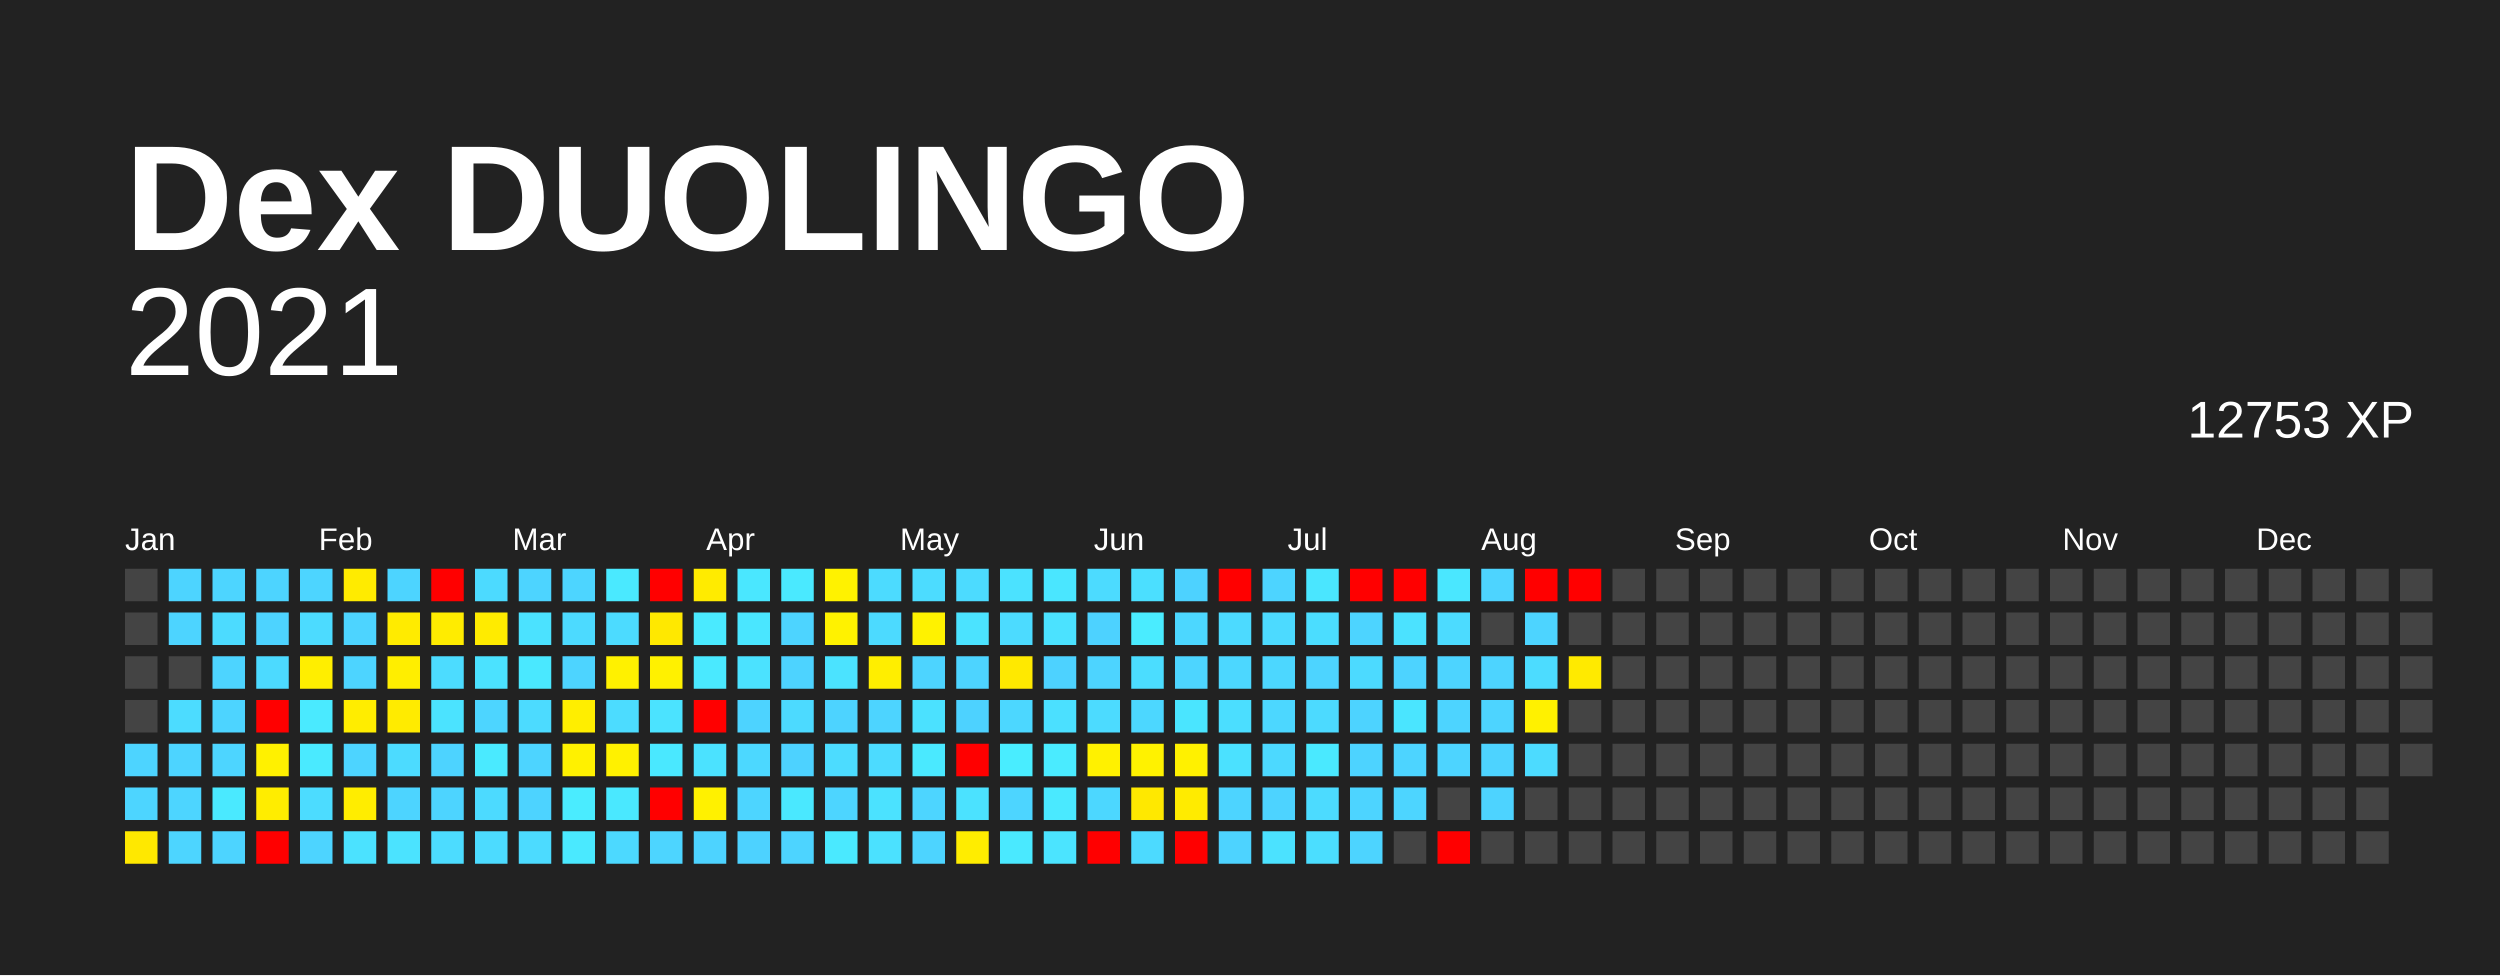
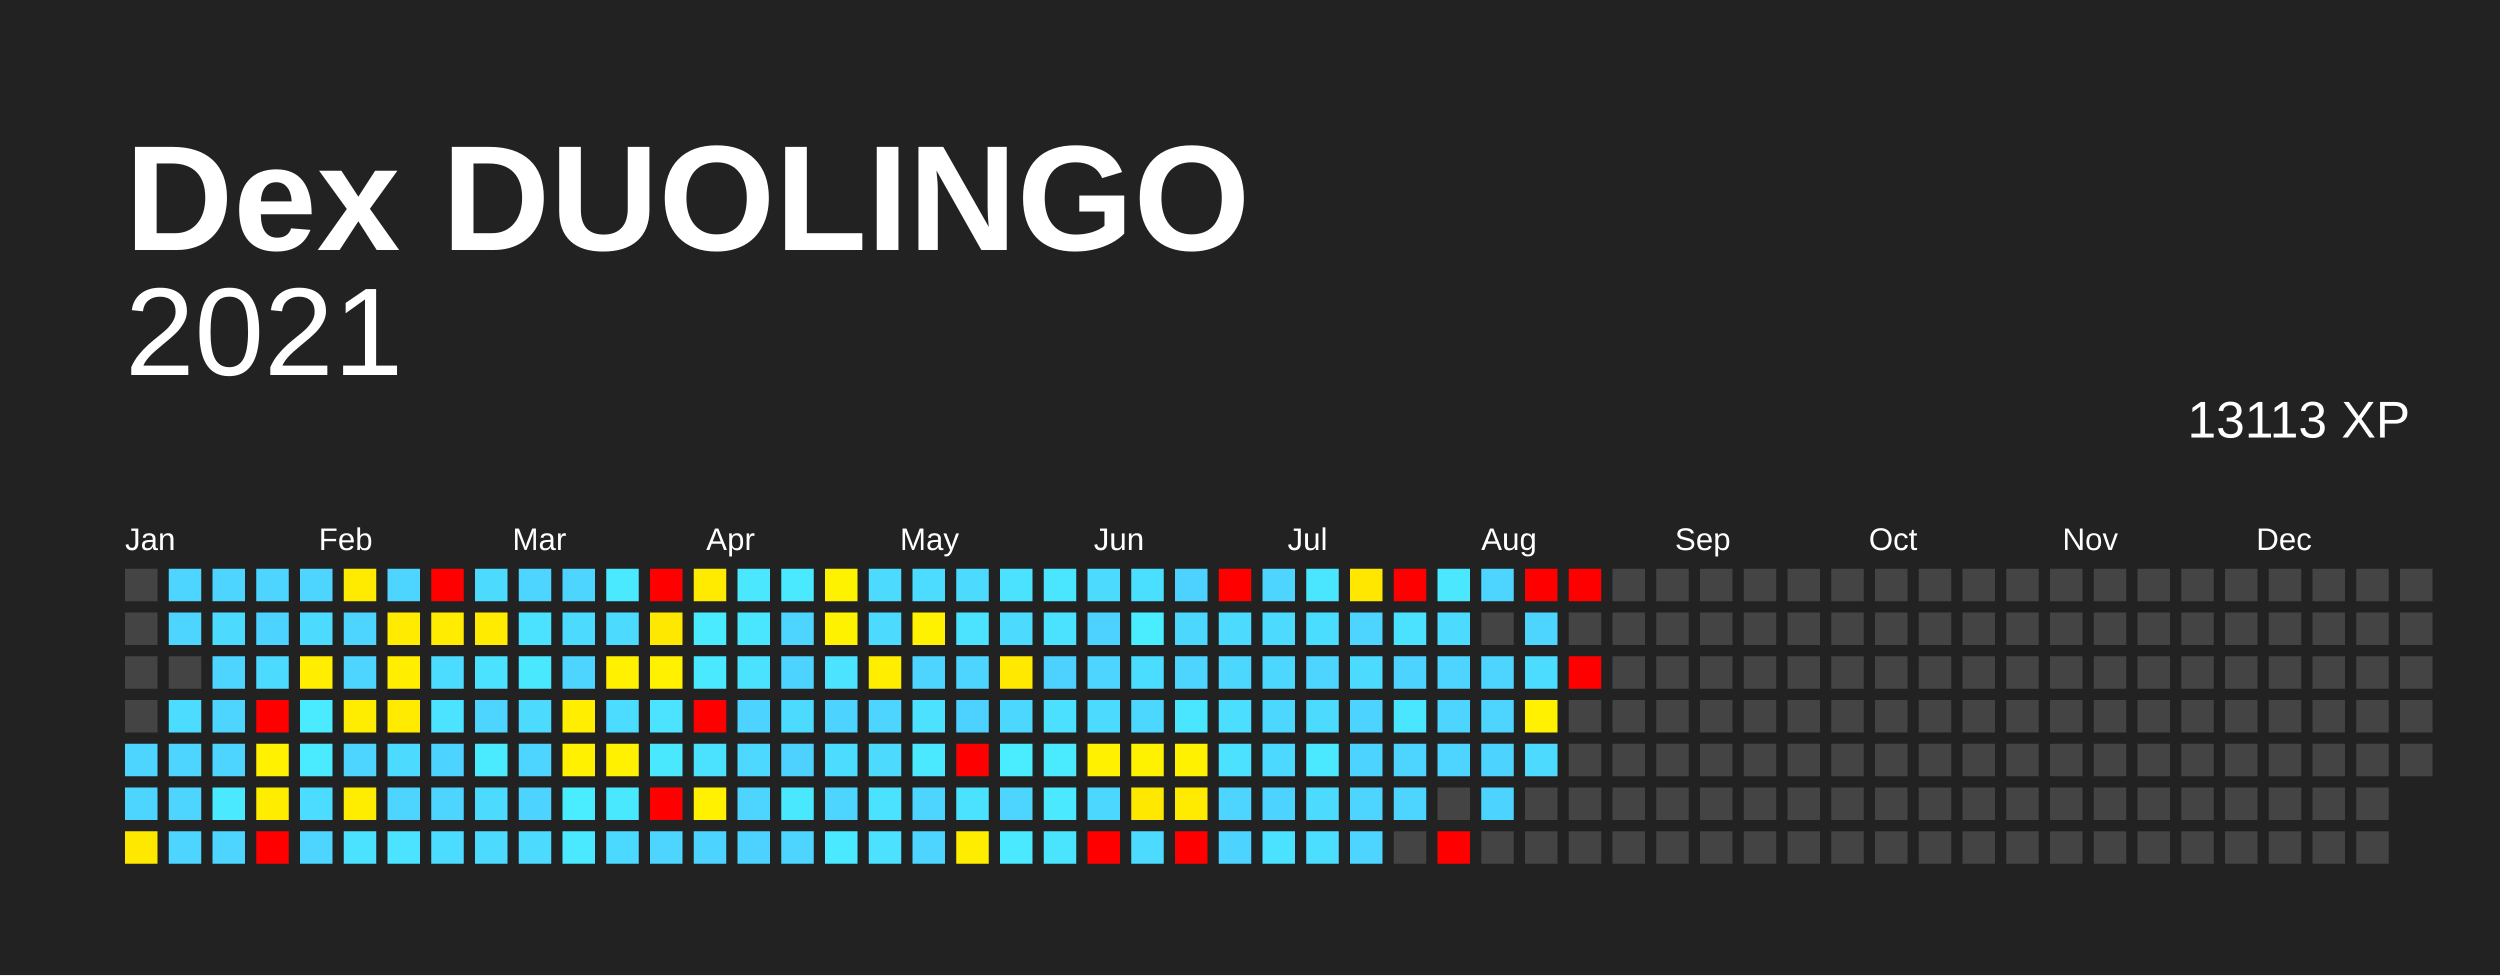
<svg xmlns="http://www.w3.org/2000/svg" baseProfile="full" height="78mm" version="1.1" viewBox="0,0,200,78" width="200mm">
  <defs />
  <rect fill="#222222" height="78" width="200" x="0" y="0" />
  <text fill="#FFFFFF" style="font-size:12px; font-family:Arial; font-weight:bold;" x="10" y="20">Dex DUOLINGO</text>
  <text alignment-baseline="hanging" fill="#FFFFFF" style="font-size:10.0px; font-family:Arial;" x="10" y="30">2021</text>
-   <text alignment-baseline="hanging" fill="#FFFFFF" style="font-size:4.125px; font-family:Arial;" x="175" y="35">12753 XP</text>
+   <text alignment-baseline="hanging" fill="#FFFFFF" style="font-size:4.125px; font-family:Arial;" x="175" y="35">13113 XP</text>
  <text fill="#FFFFFF" style="font-size:2.5px; font-family:Arial" x="10.0" y="44">Jan</text>
  <text fill="#FFFFFF" style="font-size:2.5px; font-family:Arial" x="25.5" y="44">Feb</text>
  <text fill="#FFFFFF" style="font-size:2.5px; font-family:Arial" x="41.0" y="44">Mar</text>
  <text fill="#FFFFFF" style="font-size:2.5px; font-family:Arial" x="56.5" y="44">Apr</text>
  <text fill="#FFFFFF" style="font-size:2.5px; font-family:Arial" x="72.0" y="44">May</text>
  <text fill="#FFFFFF" style="font-size:2.5px; font-family:Arial" x="87.5" y="44">Jun</text>
  <text fill="#FFFFFF" style="font-size:2.5px; font-family:Arial" x="103.0" y="44">Jul</text>
  <text fill="#FFFFFF" style="font-size:2.5px; font-family:Arial" x="118.5" y="44">Aug</text>
  <text fill="#FFFFFF" style="font-size:2.5px; font-family:Arial" x="134.0" y="44">Sep</text>
  <text fill="#FFFFFF" style="font-size:2.5px; font-family:Arial" x="149.5" y="44">Oct</text>
  <text fill="#FFFFFF" style="font-size:2.5px; font-family:Arial" x="165.0" y="44">Nov</text>
  <text fill="#FFFFFF" style="font-size:2.5px; font-family:Arial" x="180.5" y="44">Dec</text>
  <rect fill="#444444" height="2.6" width="2.6" x="10.0" y="45.5" />
  <rect fill="#444444" height="2.6" width="2.6" x="10.0" y="49.0" />
  <rect fill="#444444" height="2.6" width="2.6" x="10.0" y="52.5" />
  <rect fill="#444444" height="2.6" width="2.6" x="10.0" y="56.0" />
  <rect fill="#4dd4ff" height="2.6" width="2.6" x="10.0" y="59.5" />
  <rect fill="#4dd5ff" height="2.6" width="2.6" x="10.0" y="63.0" />
  <rect fill="#ffe800" height="2.6" width="2.6" x="10.0" y="66.5" />
  <rect fill="#4dd4ff" height="2.6" width="2.6" x="13.5" y="45.5" />
  <rect fill="#4dd4ff" height="2.6" width="2.6" x="13.5" y="49.0" />
  <rect fill="#444444" height="2.6" width="2.6" x="13.5" y="52.5" />
  <rect fill="#4cdcff" height="2.6" width="2.6" x="13.5" y="56.0" />
  <rect fill="#4dd4ff" height="2.6" width="2.6" x="13.5" y="59.5" />
  <rect fill="#4dd5ff" height="2.6" width="2.6" x="13.5" y="63.0" />
  <rect fill="#4dd5ff" height="2.6" width="2.6" x="13.5" y="66.5" />
  <rect fill="#4dd5ff" height="2.6" width="2.6" x="17.0" y="45.5" />
  <rect fill="#4cdbff" height="2.6" width="2.6" x="17.0" y="49.0" />
  <rect fill="#4dd4ff" height="2.6" width="2.6" x="17.0" y="52.5" />
  <rect fill="#4dd4ff" height="2.6" width="2.6" x="17.0" y="56.0" />
  <rect fill="#4dd5ff" height="2.6" width="2.6" x="17.0" y="59.5" />
  <rect fill="#4ae9ff" height="2.6" width="2.6" x="17.0" y="63.0" />
  <rect fill="#4dd4ff" height="2.6" width="2.6" x="17.0" y="66.5" />
  <rect fill="#4dd4ff" height="2.6" width="2.6" x="20.5" y="45.5" />
  <rect fill="#4dd3ff" height="2.6" width="2.6" x="20.5" y="49.0" />
  <rect fill="#4cdaff" height="2.6" width="2.6" x="20.5" y="52.5" />
  <rect fill="red" height="2.6" width="2.6" x="20.5" y="56.0" />
  <rect fill="#fff100" height="2.6" width="2.6" x="20.5" y="59.5" />
  <rect fill="#ffed00" height="2.6" width="2.6" x="20.5" y="63.0" />
  <rect fill="red" height="2.6" width="2.6" x="20.5" y="66.5" />
  <rect fill="#4dd5ff" height="2.6" width="2.6" x="24.0" y="45.5" />
  <rect fill="#4cdbff" height="2.6" width="2.6" x="24.0" y="49.0" />
  <rect fill="#ffee00" height="2.6" width="2.6" x="24.0" y="52.5" />
  <rect fill="#4aeaff" height="2.6" width="2.6" x="24.0" y="56.0" />
  <rect fill="#4aeaff" height="2.6" width="2.6" x="24.0" y="59.5" />
  <rect fill="#4cdcff" height="2.6" width="2.6" x="24.0" y="63.0" />
  <rect fill="#4dd4ff" height="2.6" width="2.6" x="24.0" y="66.5" />
  <rect fill="#ffeb00" height="2.6" width="2.6" x="27.5" y="45.5" />
  <rect fill="#4dd4ff" height="2.6" width="2.6" x="27.5" y="49.0" />
  <rect fill="#4dd4ff" height="2.6" width="2.6" x="27.5" y="52.5" />
  <rect fill="#ffed00" height="2.6" width="2.6" x="27.5" y="56.0" />
  <rect fill="#4dd4ff" height="2.6" width="2.6" x="27.5" y="59.5" />
  <rect fill="#ffed00" height="2.6" width="2.6" x="27.5" y="63.0" />
  <rect fill="#4be2ff" height="2.6" width="2.6" x="27.5" y="66.5" />
  <rect fill="#4dd4ff" height="2.6" width="2.6" x="31.0" y="45.5" />
  <rect fill="#ffeb00" height="2.6" width="2.6" x="31.0" y="49.0" />
  <rect fill="#ffee00" height="2.6" width="2.6" x="31.0" y="52.5" />
  <rect fill="#ffeb00" height="2.6" width="2.6" x="31.0" y="56.0" />
  <rect fill="#4cdbff" height="2.6" width="2.6" x="31.0" y="59.5" />
  <rect fill="#4dd4ff" height="2.6" width="2.6" x="31.0" y="63.0" />
  <rect fill="#4be3ff" height="2.6" width="2.6" x="31.0" y="66.5" />
  <rect fill="red" height="2.6" width="2.6" x="34.5" y="45.5" />
  <rect fill="#ffec00" height="2.6" width="2.6" x="34.5" y="49.0" />
  <rect fill="#4cdcff" height="2.6" width="2.6" x="34.5" y="52.5" />
  <rect fill="#4be3ff" height="2.6" width="2.6" x="34.5" y="56.0" />
  <rect fill="#4dd3ff" height="2.6" width="2.6" x="34.5" y="59.5" />
  <rect fill="#4dd4ff" height="2.6" width="2.6" x="34.5" y="63.0" />
  <rect fill="#4cdcff" height="2.6" width="2.6" x="34.5" y="66.5" />
  <rect fill="#4cdaff" height="2.6" width="2.6" x="38.0" y="45.5" />
  <rect fill="#ffeb00" height="2.6" width="2.6" x="38.0" y="49.0" />
  <rect fill="#4be2ff" height="2.6" width="2.6" x="38.0" y="52.5" />
  <rect fill="#4dd5ff" height="2.6" width="2.6" x="38.0" y="56.0" />
  <rect fill="#4aeaff" height="2.6" width="2.6" x="38.0" y="59.5" />
  <rect fill="#4cdaff" height="2.6" width="2.6" x="38.0" y="63.0" />
  <rect fill="#4cdbff" height="2.6" width="2.6" x="38.0" y="66.5" />
  <rect fill="#4dd4ff" height="2.6" width="2.6" x="41.5" y="45.5" />
  <rect fill="#4be2ff" height="2.6" width="2.6" x="41.5" y="49.0" />
  <rect fill="#4ae8ff" height="2.6" width="2.6" x="41.5" y="52.5" />
  <rect fill="#4cdbff" height="2.6" width="2.6" x="41.5" y="56.0" />
  <rect fill="#4dd4ff" height="2.6" width="2.6" x="41.5" y="59.5" />
  <rect fill="#4dd3ff" height="2.6" width="2.6" x="41.5" y="63.0" />
  <rect fill="#4cdbff" height="2.6" width="2.6" x="41.5" y="66.5" />
  <rect fill="#4dd5ff" height="2.6" width="2.6" x="45.0" y="45.5" />
  <rect fill="#4cdaff" height="2.6" width="2.6" x="45.0" y="49.0" />
  <rect fill="#4dd4ff" height="2.6" width="2.6" x="45.0" y="52.5" />
  <rect fill="#ffee00" height="2.6" width="2.6" x="45.0" y="56.0" />
  <rect fill="#fff100" height="2.6" width="2.6" x="45.0" y="59.5" />
  <rect fill="#4aecff" height="2.6" width="2.6" x="45.0" y="63.0" />
  <rect fill="#4ae9ff" height="2.6" width="2.6" x="45.0" y="66.5" />
  <rect fill="#4ae9ff" height="2.6" width="2.6" x="48.5" y="45.5" />
  <rect fill="#4cdbff" height="2.6" width="2.6" x="48.5" y="49.0" />
  <rect fill="#fff100" height="2.6" width="2.6" x="48.5" y="52.5" />
  <rect fill="#4cdcff" height="2.6" width="2.6" x="48.5" y="56.0" />
  <rect fill="#fff100" height="2.6" width="2.6" x="48.5" y="59.5" />
  <rect fill="#4ae8ff" height="2.6" width="2.6" x="48.5" y="63.0" />
  <rect fill="#4cd9ff" height="2.6" width="2.6" x="48.5" y="66.5" />
  <rect fill="red" height="2.6" width="2.6" x="52.0" y="45.5" />
  <rect fill="#ffe800" height="2.6" width="2.6" x="52.0" y="49.0" />
  <rect fill="#fff100" height="2.6" width="2.6" x="52.0" y="52.5" />
  <rect fill="#4be3ff" height="2.6" width="2.6" x="52.0" y="56.0" />
  <rect fill="#4ae8ff" height="2.6" width="2.6" x="52.0" y="59.5" />
  <rect fill="red" height="2.6" width="2.6" x="52.0" y="63.0" />
  <rect fill="#4dd5ff" height="2.6" width="2.6" x="52.0" y="66.5" />
  <rect fill="#ffeb00" height="2.6" width="2.6" x="55.5" y="45.5" />
  <rect fill="#4aeaff" height="2.6" width="2.6" x="55.5" y="49.0" />
  <rect fill="#4ae9ff" height="2.6" width="2.6" x="55.5" y="52.5" />
  <rect fill="red" height="2.6" width="2.6" x="55.5" y="56.0" />
  <rect fill="#4be2ff" height="2.6" width="2.6" x="55.5" y="59.5" />
  <rect fill="#fff100" height="2.6" width="2.6" x="55.5" y="63.0" />
  <rect fill="#4dd3ff" height="2.6" width="2.6" x="55.5" y="66.5" />
  <rect fill="#4ae7ff" height="2.6" width="2.6" x="59.0" y="45.5" />
  <rect fill="#4ae6ff" height="2.6" width="2.6" x="59.0" y="49.0" />
  <rect fill="#4be2ff" height="2.6" width="2.6" x="59.0" y="52.5" />
  <rect fill="#4dd3ff" height="2.6" width="2.6" x="59.0" y="56.0" />
  <rect fill="#4cd8ff" height="2.6" width="2.6" x="59.0" y="59.5" />
  <rect fill="#4dd5ff" height="2.6" width="2.6" x="59.0" y="63.0" />
  <rect fill="#4dd2ff" height="2.6" width="2.6" x="59.0" y="66.5" />
  <rect fill="#4ae9ff" height="2.6" width="2.6" x="62.5" y="45.5" />
  <rect fill="#4dd4ff" height="2.6" width="2.6" x="62.5" y="49.0" />
  <rect fill="#4dd3ff" height="2.6" width="2.6" x="62.5" y="52.5" />
  <rect fill="#4cdaff" height="2.6" width="2.6" x="62.5" y="56.0" />
  <rect fill="#4dd2ff" height="2.6" width="2.6" x="62.5" y="59.5" />
  <rect fill="#4ae8ff" height="2.6" width="2.6" x="62.5" y="63.0" />
  <rect fill="#4dd4ff" height="2.6" width="2.6" x="62.5" y="66.5" />
  <rect fill="#fff200" height="2.6" width="2.6" x="66.0" y="45.5" />
  <rect fill="#fff200" height="2.6" width="2.6" x="66.0" y="49.0" />
  <rect fill="#4be3ff" height="2.6" width="2.6" x="66.0" y="52.5" />
  <rect fill="#4dd3ff" height="2.6" width="2.6" x="66.0" y="56.0" />
  <rect fill="#4cdcff" height="2.6" width="2.6" x="66.0" y="59.5" />
  <rect fill="#4dd5ff" height="2.6" width="2.6" x="66.0" y="63.0" />
  <rect fill="#4ae9ff" height="2.6" width="2.6" x="66.0" y="66.5" />
  <rect fill="#4cdbff" height="2.6" width="2.6" x="69.5" y="45.5" />
  <rect fill="#4cdaff" height="2.6" width="2.6" x="69.5" y="49.0" />
  <rect fill="#ffee00" height="2.6" width="2.6" x="69.5" y="52.5" />
  <rect fill="#4dd4ff" height="2.6" width="2.6" x="69.5" y="56.0" />
  <rect fill="#4cdbff" height="2.6" width="2.6" x="69.5" y="59.5" />
  <rect fill="#4be2ff" height="2.6" width="2.6" x="69.5" y="63.0" />
  <rect fill="#4be1ff" height="2.6" width="2.6" x="69.5" y="66.5" />
  <rect fill="#4cdcff" height="2.6" width="2.6" x="73.0" y="45.5" />
  <rect fill="#fff200" height="2.6" width="2.6" x="73.0" y="49.0" />
  <rect fill="#4dd4ff" height="2.6" width="2.6" x="73.0" y="52.5" />
  <rect fill="#4be1ff" height="2.6" width="2.6" x="73.0" y="56.0" />
  <rect fill="#4ae9ff" height="2.6" width="2.6" x="73.0" y="59.5" />
  <rect fill="#4dd5ff" height="2.6" width="2.6" x="73.0" y="63.0" />
  <rect fill="#4dd4ff" height="2.6" width="2.6" x="73.0" y="66.5" />
  <rect fill="#4cdbff" height="2.6" width="2.6" x="76.5" y="45.5" />
  <rect fill="#4be3ff" height="2.6" width="2.6" x="76.5" y="49.0" />
  <rect fill="#4dd4ff" height="2.6" width="2.6" x="76.5" y="52.5" />
  <rect fill="#4dd2ff" height="2.6" width="2.6" x="76.5" y="56.0" />
  <rect fill="red" height="2.6" width="2.6" x="76.5" y="59.5" />
  <rect fill="#4be2ff" height="2.6" width="2.6" x="76.5" y="63.0" />
  <rect fill="#ffed00" height="2.6" width="2.6" x="76.5" y="66.5" />
  <rect fill="#4be2ff" height="2.6" width="2.6" x="80.0" y="45.5" />
  <rect fill="#4cdbff" height="2.6" width="2.6" x="80.0" y="49.0" />
  <rect fill="#ffe900" height="2.6" width="2.6" x="80.0" y="52.5" />
  <rect fill="#4cd7ff" height="2.6" width="2.6" x="80.0" y="56.0" />
  <rect fill="#49edff" height="2.6" width="2.6" x="80.0" y="59.5" />
  <rect fill="#4dd5ff" height="2.6" width="2.6" x="80.0" y="63.0" />
  <rect fill="#4ae9ff" height="2.6" width="2.6" x="80.0" y="66.5" />
  <rect fill="#4ae6ff" height="2.6" width="2.6" x="83.5" y="45.5" />
  <rect fill="#4be2ff" height="2.6" width="2.6" x="83.5" y="49.0" />
  <rect fill="#4dd2ff" height="2.6" width="2.6" x="83.5" y="52.5" />
  <rect fill="#4be0ff" height="2.6" width="2.6" x="83.5" y="56.0" />
  <rect fill="#4aebff" height="2.6" width="2.6" x="83.5" y="59.5" />
  <rect fill="#4ae9ff" height="2.6" width="2.6" x="83.5" y="63.0" />
  <rect fill="#4be4ff" height="2.6" width="2.6" x="83.5" y="66.5" />
  <rect fill="#4cdbff" height="2.6" width="2.6" x="87.0" y="45.5" />
  <rect fill="#4dd2ff" height="2.6" width="2.6" x="87.0" y="49.0" />
  <rect fill="#4dd4ff" height="2.6" width="2.6" x="87.0" y="52.5" />
  <rect fill="#4cdbff" height="2.6" width="2.6" x="87.0" y="56.0" />
  <rect fill="#fff100" height="2.6" width="2.6" x="87.0" y="59.5" />
  <rect fill="#4cd7ff" height="2.6" width="2.6" x="87.0" y="63.0" />
  <rect fill="red" height="2.6" width="2.6" x="87.0" y="66.5" />
  <rect fill="#4bdfff" height="2.6" width="2.6" x="90.5" y="45.5" />
  <rect fill="#4aecff" height="2.6" width="2.6" x="90.5" y="49.0" />
  <rect fill="#4bddff" height="2.6" width="2.6" x="90.5" y="52.5" />
  <rect fill="#4cd7ff" height="2.6" width="2.6" x="90.5" y="56.0" />
  <rect fill="#fff200" height="2.6" width="2.6" x="90.5" y="59.5" />
  <rect fill="#ffe800" height="2.6" width="2.6" x="90.5" y="63.0" />
  <rect fill="#4cdaff" height="2.6" width="2.6" x="90.5" y="66.5" />
  <rect fill="#4dd2ff" height="2.6" width="2.6" x="94.0" y="45.5" />
  <rect fill="#4cd7ff" height="2.6" width="2.6" x="94.0" y="49.0" />
  <rect fill="#4dd5ff" height="2.6" width="2.6" x="94.0" y="52.5" />
  <rect fill="#4ae5ff" height="2.6" width="2.6" x="94.0" y="56.0" />
  <rect fill="#fff100" height="2.6" width="2.6" x="94.0" y="59.5" />
  <rect fill="#ffeb00" height="2.6" width="2.6" x="94.0" y="63.0" />
  <rect fill="red" height="2.6" width="2.6" x="94.0" y="66.5" />
  <rect fill="red" height="2.6" width="2.6" x="97.5" y="45.5" />
  <rect fill="#4cdaff" height="2.6" width="2.6" x="97.5" y="49.0" />
  <rect fill="#4cd7ff" height="2.6" width="2.6" x="97.5" y="52.5" />
  <rect fill="#4bdeff" height="2.6" width="2.6" x="97.5" y="56.0" />
  <rect fill="#4be1ff" height="2.6" width="2.6" x="97.5" y="59.5" />
  <rect fill="#4dd4ff" height="2.6" width="2.6" x="97.5" y="63.0" />
  <rect fill="#4dd3ff" height="2.6" width="2.6" x="97.5" y="66.5" />
  <rect fill="#4dd4ff" height="2.6" width="2.6" x="101.0" y="45.5" />
  <rect fill="#4cdaff" height="2.6" width="2.6" x="101.0" y="49.0" />
  <rect fill="#4cd7ff" height="2.6" width="2.6" x="101.0" y="52.5" />
  <rect fill="#4cd7ff" height="2.6" width="2.6" x="101.0" y="56.0" />
  <rect fill="#4cd9ff" height="2.6" width="2.6" x="101.0" y="59.5" />
  <rect fill="#4dd3ff" height="2.6" width="2.6" x="101.0" y="63.0" />
  <rect fill="#4be2ff" height="2.6" width="2.6" x="101.0" y="66.5" />
  <rect fill="#4ae6ff" height="2.6" width="2.6" x="104.5" y="45.5" />
  <rect fill="#4bddff" height="2.6" width="2.6" x="104.5" y="49.0" />
  <rect fill="#4dd4ff" height="2.6" width="2.6" x="104.5" y="52.5" />
  <rect fill="#4cdaff" height="2.6" width="2.6" x="104.5" y="56.0" />
  <rect fill="#4ae9ff" height="2.6" width="2.6" x="104.5" y="59.5" />
  <rect fill="#4cdbff" height="2.6" width="2.6" x="104.5" y="63.0" />
  <rect fill="#4bdeff" height="2.6" width="2.6" x="104.5" y="66.5" />
-   <rect fill="red" height="2.6" width="2.6" x="108.0" y="45.5" />
+   <rect fill="#ffe700" height="2.6" width="2.6" x="108.0" y="45.5" />
  <rect fill="#4dd4ff" height="2.6" width="2.6" x="108.0" y="49.0" />
  <rect fill="#4cdaff" height="2.6" width="2.6" x="108.0" y="52.5" />
  <rect fill="#4dd3ff" height="2.6" width="2.6" x="108.0" y="56.0" />
  <rect fill="#4dd3ff" height="2.6" width="2.6" x="108.0" y="59.5" />
  <rect fill="#4dd4ff" height="2.6" width="2.6" x="108.0" y="63.0" />
  <rect fill="#4dd4ff" height="2.6" width="2.6" x="108.0" y="66.5" />
  <rect fill="red" height="2.6" width="2.6" x="111.5" y="45.5" />
  <rect fill="#4be2ff" height="2.6" width="2.6" x="111.5" y="49.0" />
  <rect fill="#4dd3ff" height="2.6" width="2.6" x="111.5" y="52.5" />
  <rect fill="#4ae5ff" height="2.6" width="2.6" x="111.5" y="56.0" />
  <rect fill="#4dd4ff" height="2.6" width="2.6" x="111.5" y="59.5" />
  <rect fill="#4dd5ff" height="2.6" width="2.6" x="111.5" y="63.0" />
  <rect fill="#444444" height="2.6" width="2.6" x="111.5" y="66.5" />
  <rect fill="#4ae7ff" height="2.6" width="2.6" x="115.0" y="45.5" />
  <rect fill="#4cdbff" height="2.6" width="2.6" x="115.0" y="49.0" />
  <rect fill="#4dd4ff" height="2.6" width="2.6" x="115.0" y="52.5" />
  <rect fill="#4dd4ff" height="2.6" width="2.6" x="115.0" y="56.0" />
  <rect fill="#4dd4ff" height="2.6" width="2.6" x="115.0" y="59.5" />
  <rect fill="#444444" height="2.6" width="2.6" x="115.0" y="63.0" />
  <rect fill="red" height="2.6" width="2.6" x="115.0" y="66.5" />
  <rect fill="#4dd4ff" height="2.6" width="2.6" x="118.5" y="45.5" />
  <rect fill="#444444" height="2.6" width="2.6" x="118.5" y="49.0" />
  <rect fill="#4dd4ff" height="2.6" width="2.6" x="118.5" y="52.5" />
  <rect fill="#4dd4ff" height="2.6" width="2.6" x="118.5" y="56.0" />
  <rect fill="#4dd3ff" height="2.6" width="2.6" x="118.5" y="59.5" />
  <rect fill="#4dd3ff" height="2.6" width="2.6" x="118.5" y="63.0" />
  <rect fill="#444444" height="2.6" width="2.6" x="118.5" y="66.5" />
  <rect fill="red" height="2.6" width="2.6" x="122.0" y="45.5" />
  <rect fill="#4dd4ff" height="2.6" width="2.6" x="122.0" y="49.0" />
  <rect fill="#4cdcff" height="2.6" width="2.6" x="122.0" y="52.5" />
  <rect fill="#fff100" height="2.6" width="2.6" x="122.0" y="56.0" />
  <rect fill="#4cdbff" height="2.6" width="2.6" x="122.0" y="59.5" />
  <rect fill="#444444" height="2.6" width="2.6" x="122.0" y="63.0" />
  <rect fill="#444444" height="2.6" width="2.6" x="122.0" y="66.5" />
  <rect fill="red" height="2.6" width="2.6" x="125.5" y="45.5" />
  <rect fill="#444444" height="2.6" width="2.6" x="125.5" y="49.0" />
-   <rect fill="#ffea00" height="2.6" width="2.6" x="125.5" y="52.5" />
+   <rect fill="red" height="2.6" width="2.6" x="125.5" y="52.5" />
  <rect fill="#444444" height="2.6" width="2.6" x="125.5" y="56.0" />
  <rect fill="#444444" height="2.6" width="2.6" x="125.5" y="59.5" />
  <rect fill="#444444" height="2.6" width="2.6" x="125.5" y="63.0" />
  <rect fill="#444444" height="2.6" width="2.6" x="125.5" y="66.5" />
  <rect fill="#444444" height="2.6" width="2.6" x="129.0" y="45.5" />
  <rect fill="#444444" height="2.6" width="2.6" x="129.0" y="49.0" />
  <rect fill="#444444" height="2.6" width="2.6" x="129.0" y="52.5" />
  <rect fill="#444444" height="2.6" width="2.6" x="129.0" y="56.0" />
  <rect fill="#444444" height="2.6" width="2.6" x="129.0" y="59.5" />
  <rect fill="#444444" height="2.6" width="2.6" x="129.0" y="63.0" />
  <rect fill="#444444" height="2.6" width="2.6" x="129.0" y="66.5" />
  <rect fill="#444444" height="2.6" width="2.6" x="132.5" y="45.5" />
  <rect fill="#444444" height="2.6" width="2.6" x="132.5" y="49.0" />
  <rect fill="#444444" height="2.6" width="2.6" x="132.5" y="52.5" />
  <rect fill="#444444" height="2.6" width="2.6" x="132.5" y="56.0" />
  <rect fill="#444444" height="2.6" width="2.6" x="132.5" y="59.5" />
  <rect fill="#444444" height="2.6" width="2.6" x="132.5" y="63.0" />
  <rect fill="#444444" height="2.6" width="2.6" x="132.5" y="66.5" />
  <rect fill="#444444" height="2.6" width="2.6" x="136.0" y="45.5" />
  <rect fill="#444444" height="2.6" width="2.6" x="136.0" y="49.0" />
  <rect fill="#444444" height="2.6" width="2.6" x="136.0" y="52.5" />
  <rect fill="#444444" height="2.6" width="2.6" x="136.0" y="56.0" />
  <rect fill="#444444" height="2.6" width="2.6" x="136.0" y="59.5" />
  <rect fill="#444444" height="2.6" width="2.6" x="136.0" y="63.0" />
  <rect fill="#444444" height="2.6" width="2.6" x="136.0" y="66.5" />
  <rect fill="#444444" height="2.6" width="2.6" x="139.5" y="45.5" />
  <rect fill="#444444" height="2.6" width="2.6" x="139.5" y="49.0" />
  <rect fill="#444444" height="2.6" width="2.6" x="139.5" y="52.5" />
  <rect fill="#444444" height="2.6" width="2.6" x="139.5" y="56.0" />
  <rect fill="#444444" height="2.6" width="2.6" x="139.5" y="59.5" />
  <rect fill="#444444" height="2.6" width="2.6" x="139.5" y="63.0" />
  <rect fill="#444444" height="2.6" width="2.6" x="139.5" y="66.5" />
  <rect fill="#444444" height="2.6" width="2.6" x="143.0" y="45.5" />
  <rect fill="#444444" height="2.6" width="2.6" x="143.0" y="49.0" />
  <rect fill="#444444" height="2.6" width="2.6" x="143.0" y="52.5" />
  <rect fill="#444444" height="2.6" width="2.6" x="143.0" y="56.0" />
  <rect fill="#444444" height="2.6" width="2.6" x="143.0" y="59.5" />
  <rect fill="#444444" height="2.6" width="2.6" x="143.0" y="63.0" />
  <rect fill="#444444" height="2.6" width="2.6" x="143.0" y="66.5" />
  <rect fill="#444444" height="2.6" width="2.6" x="146.5" y="45.5" />
  <rect fill="#444444" height="2.6" width="2.6" x="146.5" y="49.0" />
  <rect fill="#444444" height="2.6" width="2.6" x="146.5" y="52.5" />
  <rect fill="#444444" height="2.6" width="2.6" x="146.5" y="56.0" />
  <rect fill="#444444" height="2.6" width="2.6" x="146.5" y="59.5" />
  <rect fill="#444444" height="2.6" width="2.6" x="146.5" y="63.0" />
  <rect fill="#444444" height="2.6" width="2.6" x="146.5" y="66.5" />
  <rect fill="#444444" height="2.6" width="2.6" x="150.0" y="45.5" />
  <rect fill="#444444" height="2.6" width="2.6" x="150.0" y="49.0" />
  <rect fill="#444444" height="2.6" width="2.6" x="150.0" y="52.5" />
  <rect fill="#444444" height="2.6" width="2.6" x="150.0" y="56.0" />
  <rect fill="#444444" height="2.6" width="2.6" x="150.0" y="59.5" />
  <rect fill="#444444" height="2.6" width="2.6" x="150.0" y="63.0" />
  <rect fill="#444444" height="2.6" width="2.6" x="150.0" y="66.5" />
  <rect fill="#444444" height="2.6" width="2.6" x="153.5" y="45.5" />
  <rect fill="#444444" height="2.6" width="2.6" x="153.5" y="49.0" />
  <rect fill="#444444" height="2.6" width="2.6" x="153.5" y="52.5" />
  <rect fill="#444444" height="2.6" width="2.6" x="153.5" y="56.0" />
  <rect fill="#444444" height="2.6" width="2.6" x="153.5" y="59.5" />
  <rect fill="#444444" height="2.6" width="2.6" x="153.5" y="63.0" />
  <rect fill="#444444" height="2.6" width="2.6" x="153.5" y="66.5" />
  <rect fill="#444444" height="2.6" width="2.6" x="157.0" y="45.5" />
  <rect fill="#444444" height="2.6" width="2.6" x="157.0" y="49.0" />
  <rect fill="#444444" height="2.6" width="2.6" x="157.0" y="52.5" />
  <rect fill="#444444" height="2.6" width="2.6" x="157.0" y="56.0" />
  <rect fill="#444444" height="2.6" width="2.6" x="157.0" y="59.5" />
  <rect fill="#444444" height="2.6" width="2.6" x="157.0" y="63.0" />
  <rect fill="#444444" height="2.6" width="2.6" x="157.0" y="66.5" />
  <rect fill="#444444" height="2.6" width="2.6" x="160.5" y="45.5" />
  <rect fill="#444444" height="2.6" width="2.6" x="160.5" y="49.0" />
  <rect fill="#444444" height="2.6" width="2.6" x="160.5" y="52.5" />
  <rect fill="#444444" height="2.6" width="2.6" x="160.5" y="56.0" />
  <rect fill="#444444" height="2.6" width="2.6" x="160.5" y="59.5" />
  <rect fill="#444444" height="2.6" width="2.6" x="160.5" y="63.0" />
  <rect fill="#444444" height="2.6" width="2.6" x="160.5" y="66.5" />
  <rect fill="#444444" height="2.6" width="2.6" x="164.0" y="45.5" />
  <rect fill="#444444" height="2.6" width="2.6" x="164.0" y="49.0" />
  <rect fill="#444444" height="2.6" width="2.6" x="164.0" y="52.5" />
  <rect fill="#444444" height="2.6" width="2.6" x="164.0" y="56.0" />
  <rect fill="#444444" height="2.6" width="2.6" x="164.0" y="59.5" />
  <rect fill="#444444" height="2.6" width="2.6" x="164.0" y="63.0" />
  <rect fill="#444444" height="2.6" width="2.6" x="164.0" y="66.5" />
  <rect fill="#444444" height="2.6" width="2.6" x="167.5" y="45.5" />
  <rect fill="#444444" height="2.6" width="2.6" x="167.5" y="49.0" />
  <rect fill="#444444" height="2.6" width="2.6" x="167.5" y="52.5" />
  <rect fill="#444444" height="2.6" width="2.6" x="167.5" y="56.0" />
  <rect fill="#444444" height="2.6" width="2.6" x="167.5" y="59.5" />
  <rect fill="#444444" height="2.6" width="2.6" x="167.5" y="63.0" />
  <rect fill="#444444" height="2.6" width="2.6" x="167.5" y="66.5" />
  <rect fill="#444444" height="2.6" width="2.6" x="171.0" y="45.5" />
  <rect fill="#444444" height="2.6" width="2.6" x="171.0" y="49.0" />
  <rect fill="#444444" height="2.6" width="2.6" x="171.0" y="52.5" />
  <rect fill="#444444" height="2.6" width="2.6" x="171.0" y="56.0" />
  <rect fill="#444444" height="2.6" width="2.6" x="171.0" y="59.5" />
  <rect fill="#444444" height="2.6" width="2.6" x="171.0" y="63.0" />
  <rect fill="#444444" height="2.6" width="2.6" x="171.0" y="66.5" />
  <rect fill="#444444" height="2.6" width="2.6" x="174.5" y="45.5" />
  <rect fill="#444444" height="2.6" width="2.6" x="174.5" y="49.0" />
  <rect fill="#444444" height="2.6" width="2.6" x="174.5" y="52.5" />
  <rect fill="#444444" height="2.6" width="2.6" x="174.5" y="56.0" />
  <rect fill="#444444" height="2.6" width="2.6" x="174.5" y="59.5" />
  <rect fill="#444444" height="2.6" width="2.6" x="174.5" y="63.0" />
  <rect fill="#444444" height="2.6" width="2.6" x="174.5" y="66.5" />
  <rect fill="#444444" height="2.6" width="2.6" x="178.0" y="45.5" />
  <rect fill="#444444" height="2.6" width="2.6" x="178.0" y="49.0" />
  <rect fill="#444444" height="2.6" width="2.6" x="178.0" y="52.5" />
  <rect fill="#444444" height="2.6" width="2.6" x="178.0" y="56.0" />
  <rect fill="#444444" height="2.6" width="2.6" x="178.0" y="59.5" />
  <rect fill="#444444" height="2.6" width="2.6" x="178.0" y="63.0" />
  <rect fill="#444444" height="2.6" width="2.6" x="178.0" y="66.5" />
  <rect fill="#444444" height="2.6" width="2.6" x="181.5" y="45.5" />
  <rect fill="#444444" height="2.6" width="2.6" x="181.5" y="49.0" />
  <rect fill="#444444" height="2.6" width="2.6" x="181.5" y="52.5" />
  <rect fill="#444444" height="2.6" width="2.6" x="181.5" y="56.0" />
  <rect fill="#444444" height="2.6" width="2.6" x="181.5" y="59.5" />
  <rect fill="#444444" height="2.6" width="2.6" x="181.5" y="63.0" />
  <rect fill="#444444" height="2.6" width="2.6" x="181.5" y="66.5" />
  <rect fill="#444444" height="2.6" width="2.6" x="185.0" y="45.5" />
  <rect fill="#444444" height="2.6" width="2.6" x="185.0" y="49.0" />
  <rect fill="#444444" height="2.6" width="2.6" x="185.0" y="52.5" />
  <rect fill="#444444" height="2.6" width="2.6" x="185.0" y="56.0" />
  <rect fill="#444444" height="2.6" width="2.6" x="185.0" y="59.5" />
  <rect fill="#444444" height="2.6" width="2.6" x="185.0" y="63.0" />
  <rect fill="#444444" height="2.6" width="2.6" x="185.0" y="66.5" />
  <rect fill="#444444" height="2.6" width="2.6" x="188.5" y="45.5" />
  <rect fill="#444444" height="2.6" width="2.6" x="188.5" y="49.0" />
  <rect fill="#444444" height="2.6" width="2.6" x="188.5" y="52.5" />
  <rect fill="#444444" height="2.6" width="2.6" x="188.5" y="56.0" />
  <rect fill="#444444" height="2.6" width="2.6" x="188.5" y="59.5" />
  <rect fill="#444444" height="2.6" width="2.6" x="188.5" y="63.0" />
  <rect fill="#444444" height="2.6" width="2.6" x="188.5" y="66.5" />
  <rect fill="#444444" height="2.6" width="2.6" x="192.0" y="45.5" />
  <rect fill="#444444" height="2.6" width="2.6" x="192.0" y="49.0" />
  <rect fill="#444444" height="2.6" width="2.6" x="192.0" y="52.5" />
  <rect fill="#444444" height="2.6" width="2.6" x="192.0" y="56.0" />
  <rect fill="#444444" height="2.6" width="2.6" x="192.0" y="59.5" />
</svg>
